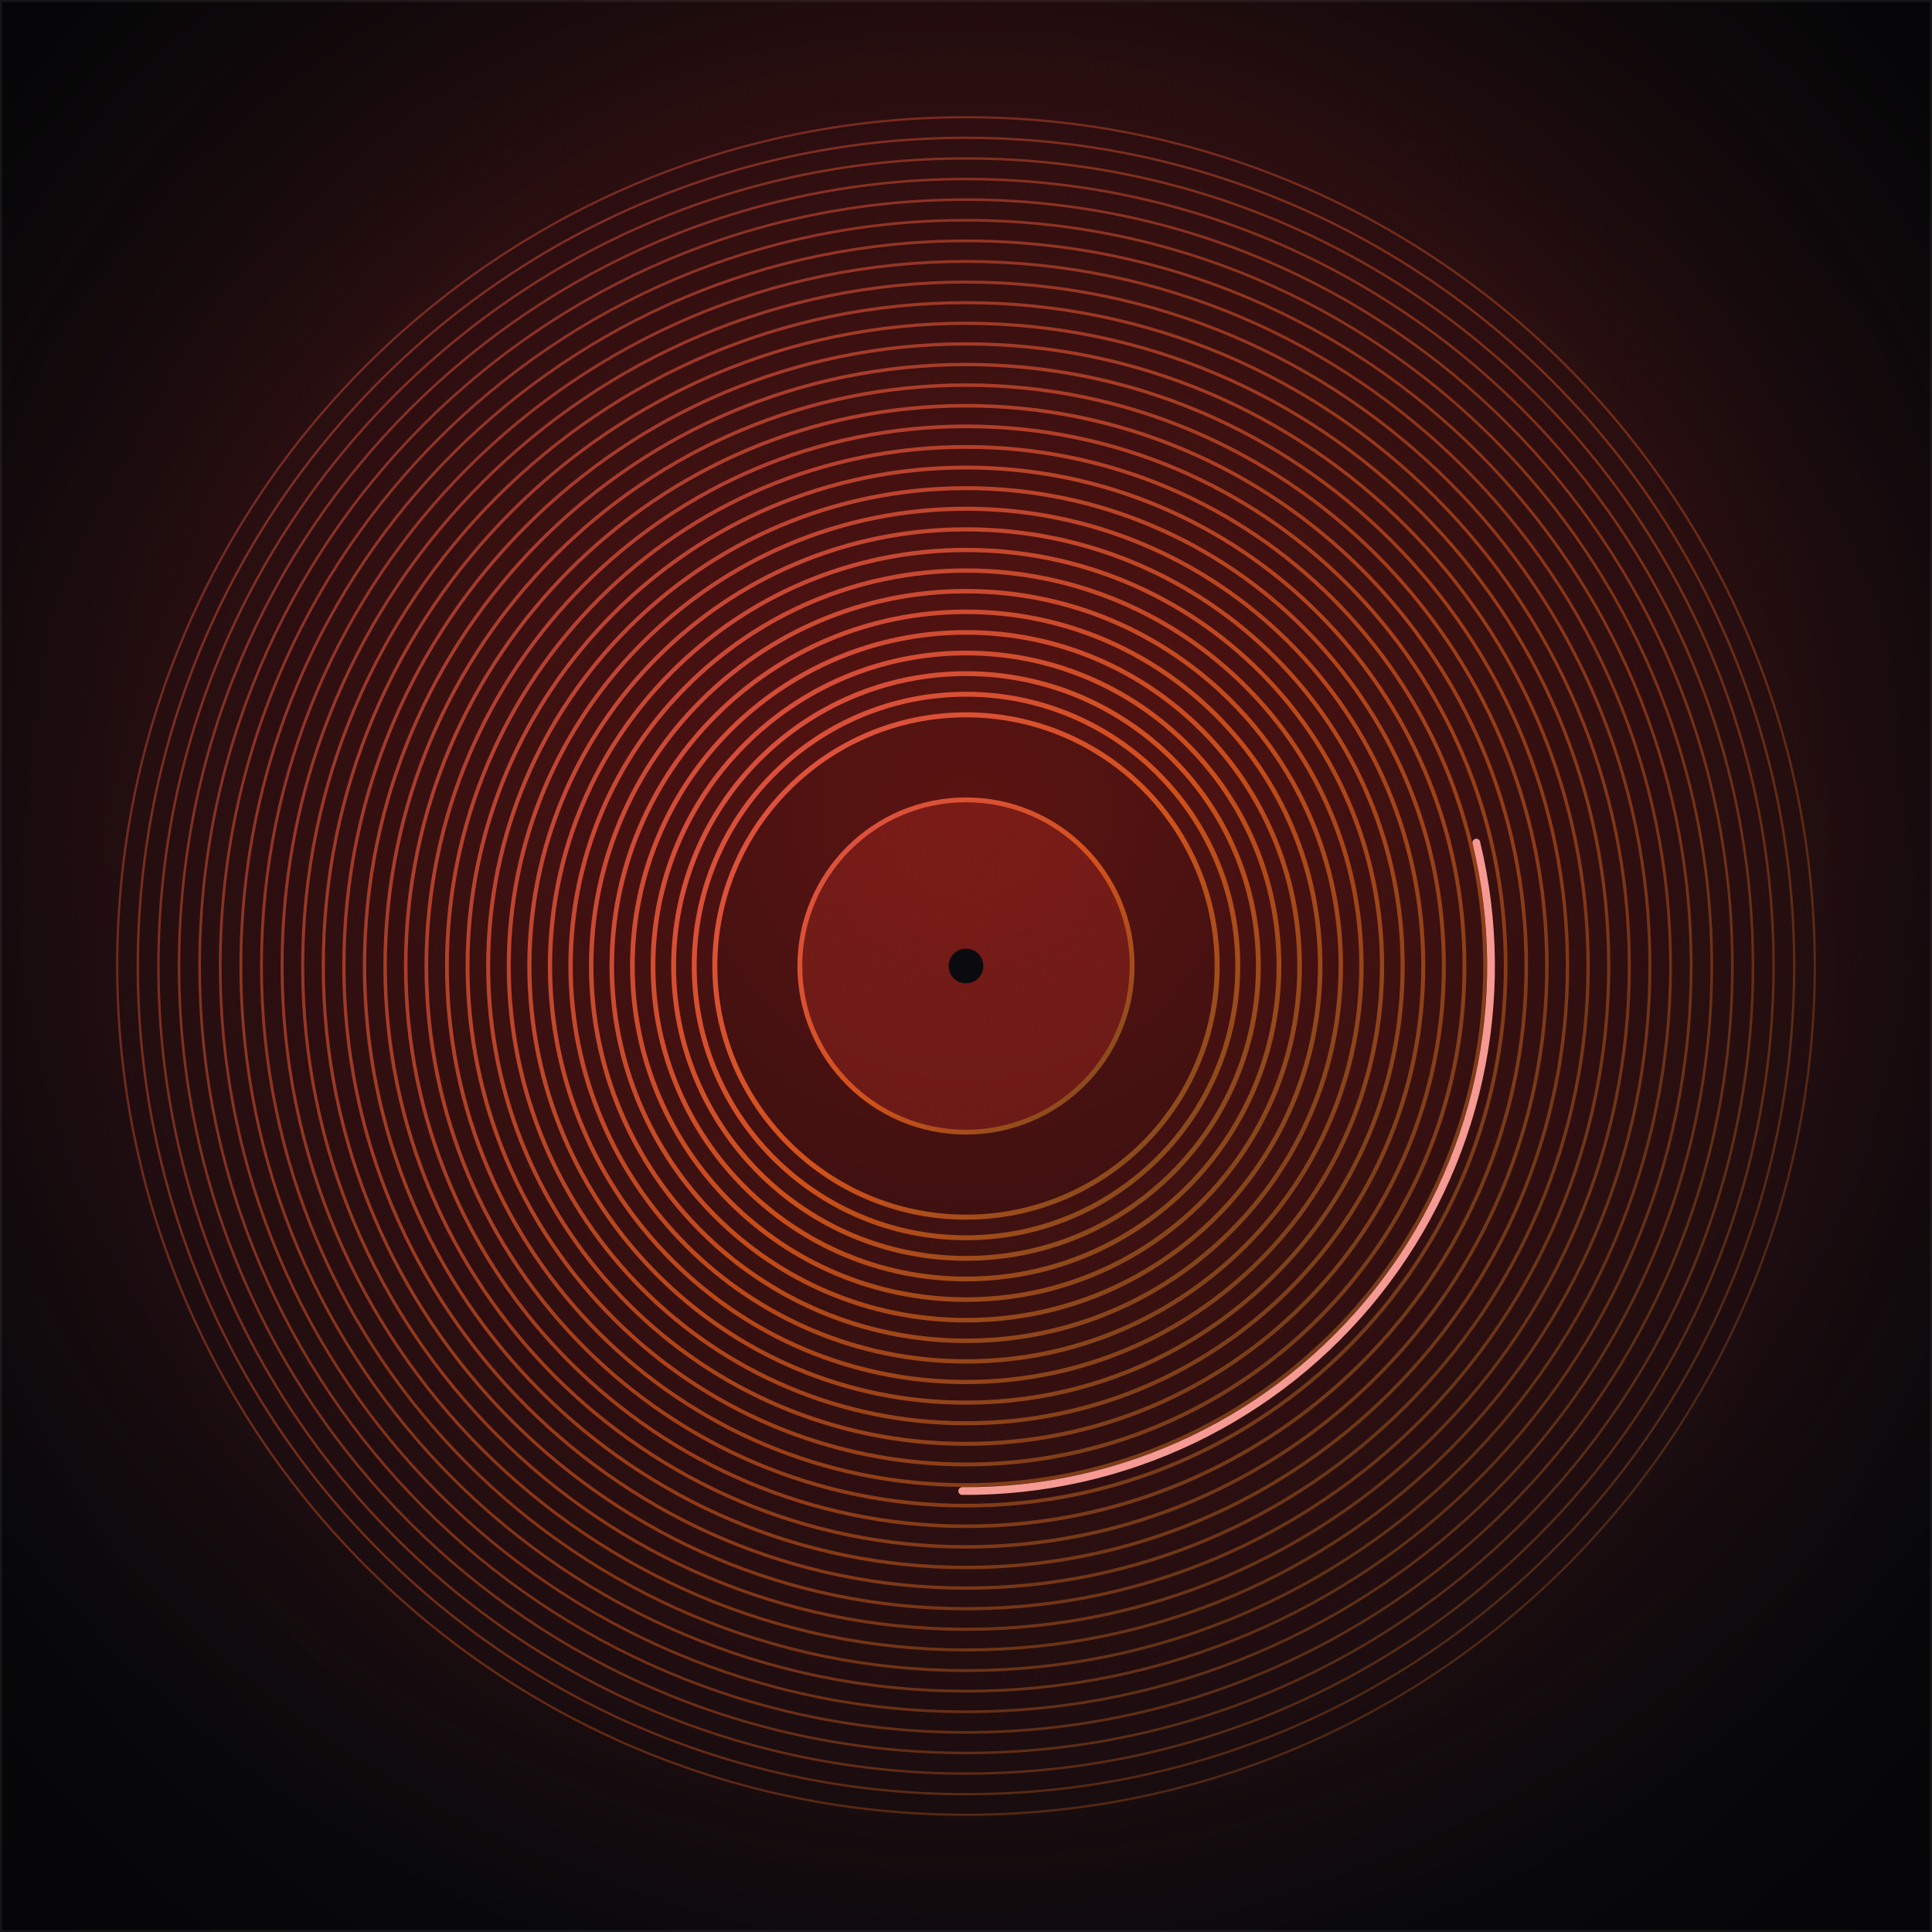
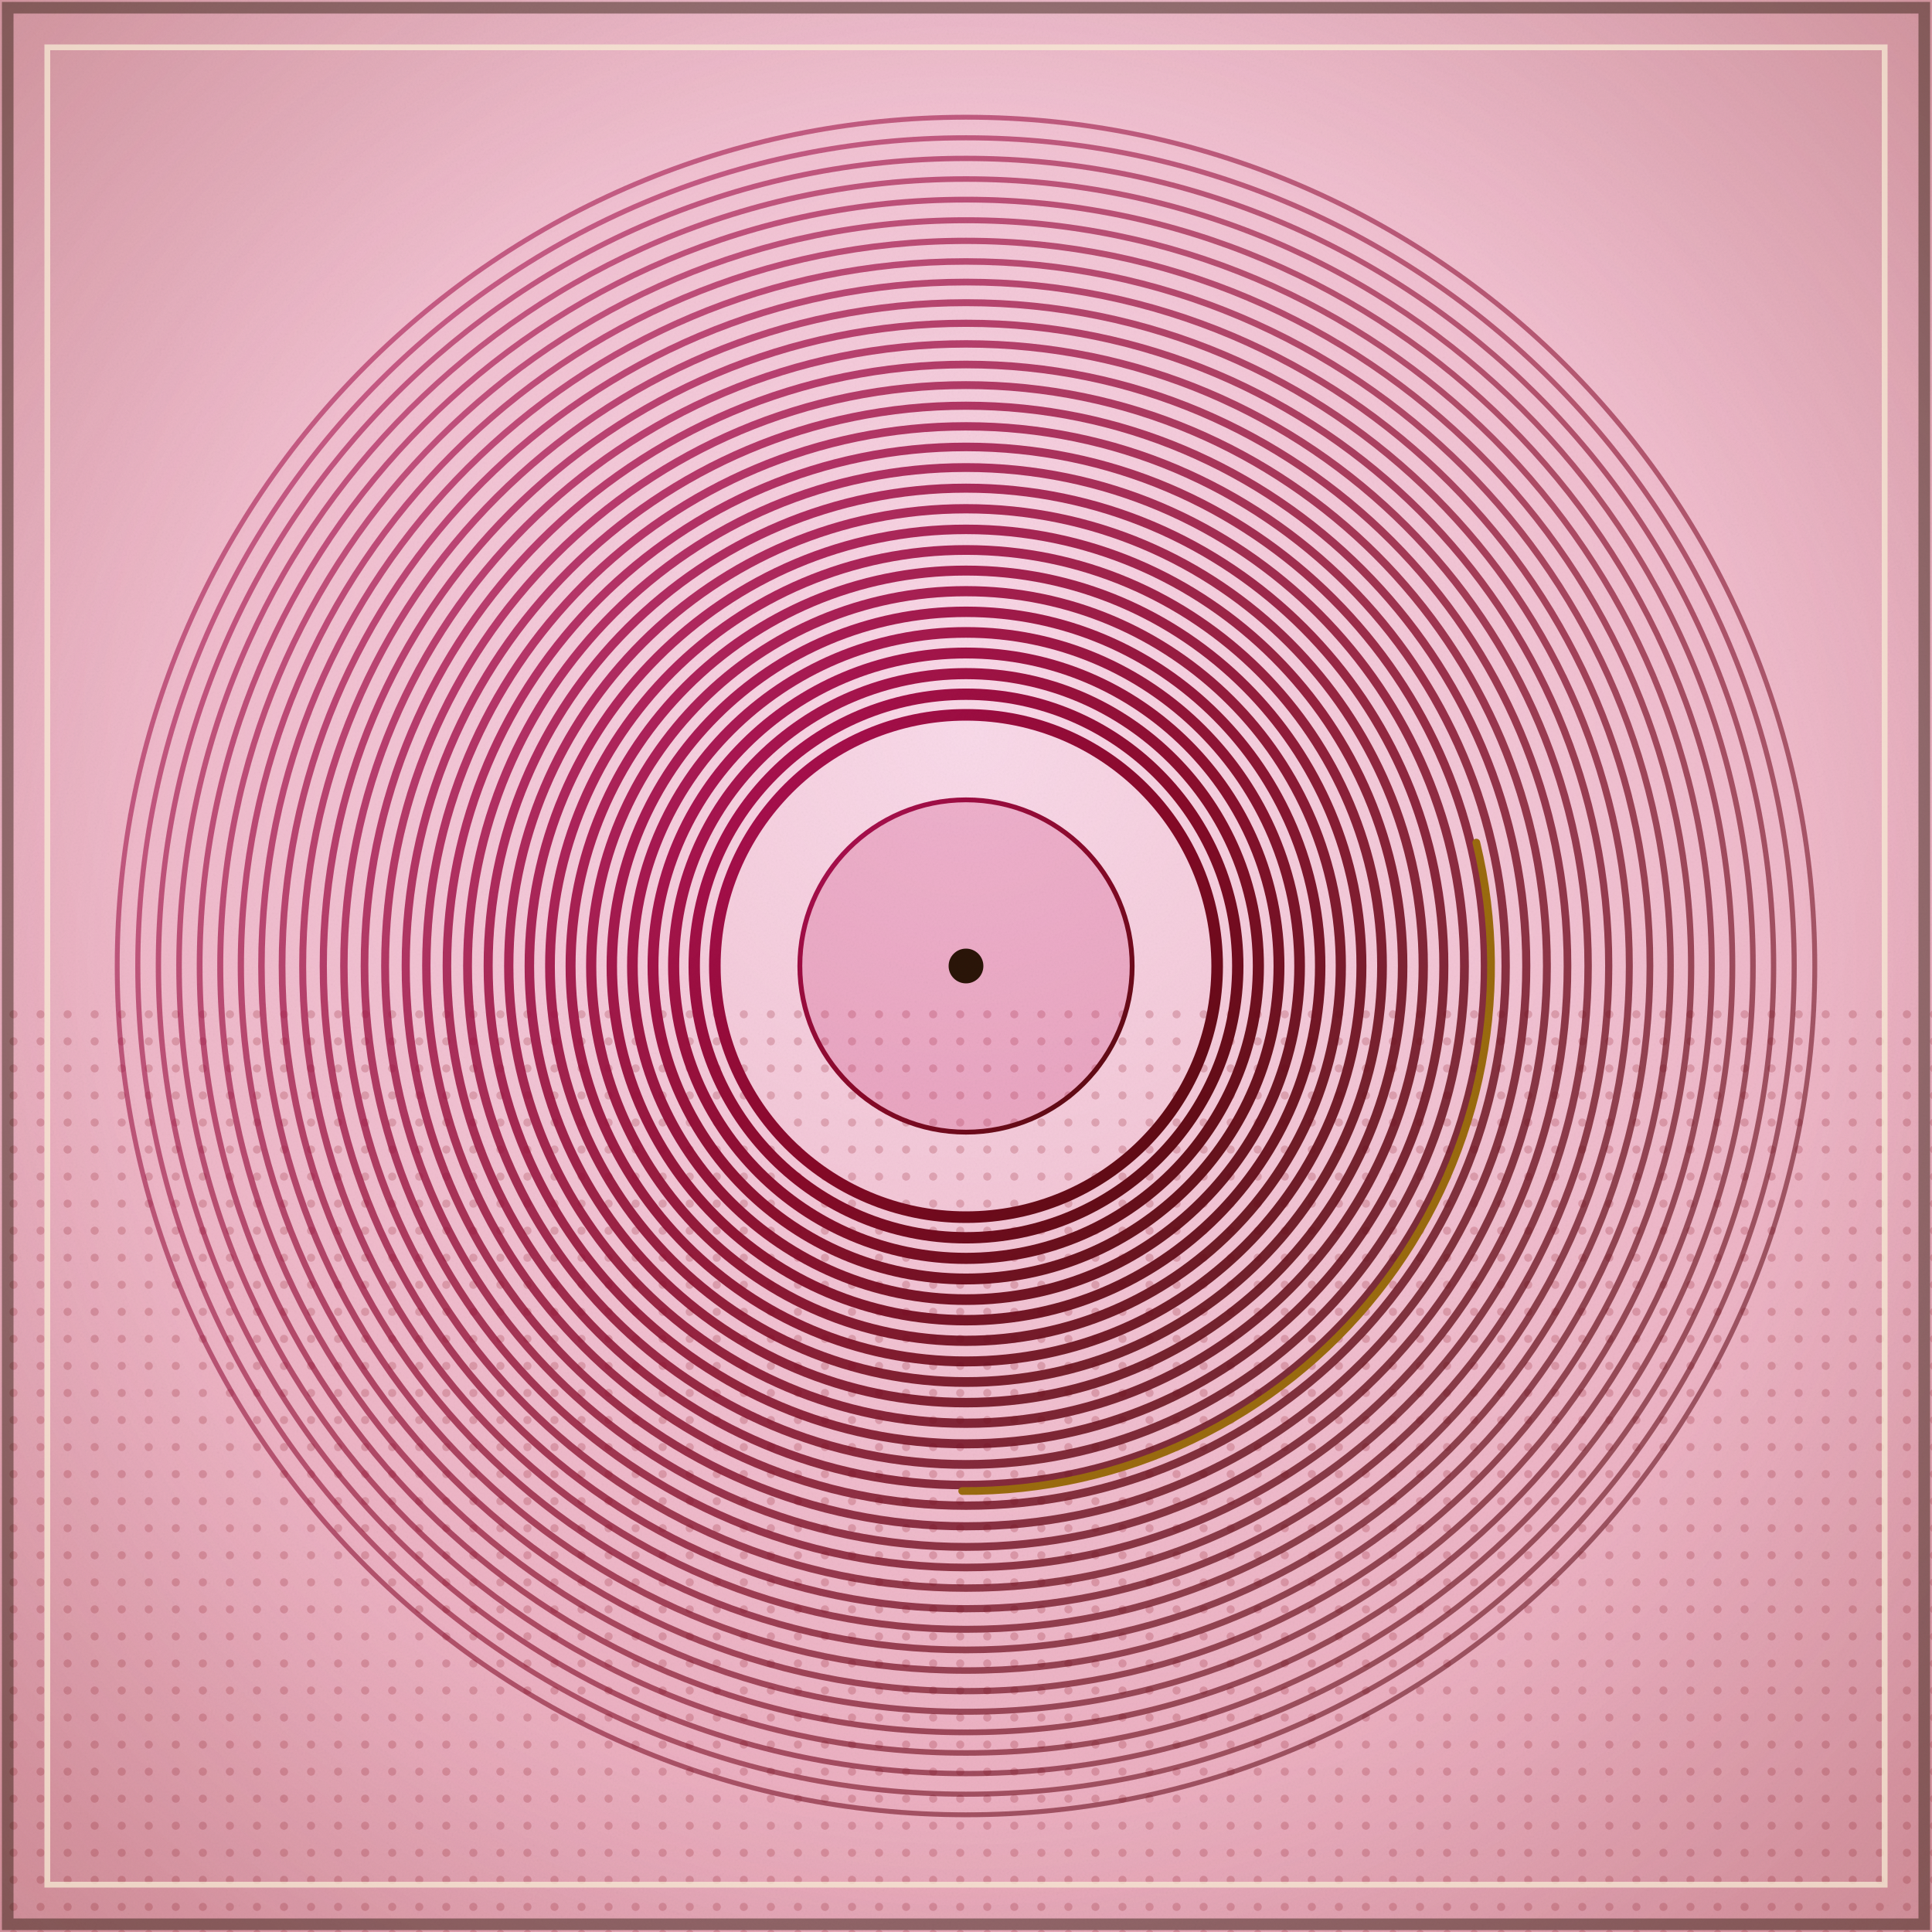
<svg xmlns="http://www.w3.org/2000/svg" viewBox="0 0 1000 1000" width="1000" height="1000" role="img" aria-label="Abstract generated cover artwork">
  <defs>
    <linearGradient id="g-618" x1="0" y1="0" x2="1" y2="1">
-       <stop offset="0" stop-color="hsla(3.66 72% 58% / 1)" />
-       <stop offset=".55" stop-color="hsla(17.66 78% 46% / 1)" />
-       <stop offset="1" stop-color="hsla(33.66 60% 26% / 1)" />
+       <stop offset="0" stop-color="hsla(333.49 82% 38% / 1)" />
+       <stop offset=".55" stop-color="hsla(345.49 88% 28% / 1)" />
+       <stop offset="1" stop-color="hsla(359.49 74% 18% / 1)" />
    </linearGradient>
-     <radialGradient id="glow-618" cx=".5" cy=".42" r=".62">
-       <stop offset="0" stop-color="hsla(3.66 90% 52% / 0.34)" />
-       <stop offset="1" stop-color="hsla(3.66 90% 52% / 0)" />
+     <radialGradient id="glow-618" cx=".5" cy=".38" r=".72">
+       <stop offset="0" stop-color="hsla(327.49 70% 91% / 0.95)" />
+       <stop offset="1" stop-color="hsla(343.49 58% 76% / 0.95)" />
    </radialGradient>
+     <pattern id="dot-618" width="14" height="14" patternUnits="userSpaceOnUse">
+       <circle cx="7" cy="7" r="2.1" fill="hsla(351.49 70% 34% / 1)" />
+     </pattern>
    <radialGradient id="vig-618" cx=".5" cy=".5" r=".78">
-       <stop offset=".55" stop-color="#000" stop-opacity="0" />
-       <stop offset="1" stop-color="#000" stop-opacity=".72" />
+       <stop offset=".55" stop-color="#5A2A10" stop-opacity="0" />
+       <stop offset="1" stop-color="#5A2A10" stop-opacity=".22" />
    </radialGradient>
    <filter id="grain-618" x="0" y="0" width="100%" height="100%">
      <feTurbulence type="fractalNoise" baseFrequency=".9" numOctaves="3" seed="18" result="n" />
      <feColorMatrix in="n" type="saturate" values="0" />
    </filter>
    <filter id="soft-618" x="-20%" y="-20%" width="140%" height="140%">
      <feGaussianBlur stdDeviation="14" />
    </filter>
  </defs>
-   <rect width="1000" height="1000" fill="#0B0B0F" />
+   <rect width="1000" height="1000" fill="#F6EAD4" />
  <rect width="1000" height="1000" fill="url(#glow-618)" />
-   <circle cx="500" cy="500" r="130" fill="none" stroke="url(#g-618)" stroke-width="2.6" opacity="1" />
-   <circle cx="500" cy="500" r="140.67" fill="none" stroke="url(#g-618)" stroke-width="2.55" opacity="0.98" />
-   <circle cx="500" cy="500" r="151.33" fill="none" stroke="url(#g-618)" stroke-width="2.5" opacity="0.96" />
-   <circle cx="500" cy="500" r="162" fill="none" stroke="url(#g-618)" stroke-width="2.45" opacity="0.94" />
-   <circle cx="500" cy="500" r="172.67" fill="none" stroke="url(#g-618)" stroke-width="2.4" opacity="0.92" />
-   <circle cx="500" cy="500" r="183.33" fill="none" stroke="url(#g-618)" stroke-width="2.35" opacity="0.9" />
-   <circle cx="500" cy="500" r="194" fill="none" stroke="url(#g-618)" stroke-width="2.3" opacity="0.88" />
-   <circle cx="500" cy="500" r="204.67" fill="none" stroke="url(#g-618)" stroke-width="2.25" opacity="0.86" />
-   <circle cx="500" cy="500" r="215.33" fill="none" stroke="url(#g-618)" stroke-width="2.2" opacity="0.85" />
-   <circle cx="500" cy="500" r="226" fill="none" stroke="url(#g-618)" stroke-width="2.15" opacity="0.83" />
-   <circle cx="500" cy="500" r="236.67" fill="none" stroke="url(#g-618)" stroke-width="2.1" opacity="0.81" />
-   <circle cx="500" cy="500" r="247.33" fill="none" stroke="url(#g-618)" stroke-width="2.05" opacity="0.79" />
-   <circle cx="500" cy="500" r="258" fill="none" stroke="url(#g-618)" stroke-width="2" opacity="0.77" />
-   <circle cx="500" cy="500" r="268.67" fill="none" stroke="url(#g-618)" stroke-width="1.95" opacity="0.75" />
-   <circle cx="500" cy="500" r="279.33" fill="none" stroke="url(#g-618)" stroke-width="1.9" opacity="0.73" />
-   <circle cx="500" cy="500" r="290" fill="none" stroke="url(#g-618)" stroke-width="1.85" opacity="0.71" />
-   <circle cx="500" cy="500" r="300.67" fill="none" stroke="url(#g-618)" stroke-width="1.8" opacity="0.69" />
-   <circle cx="500" cy="500" r="311.33" fill="none" stroke="url(#g-618)" stroke-width="1.75" opacity="0.67" />
-   <circle cx="500" cy="500" r="322" fill="none" stroke="url(#g-618)" stroke-width="1.7" opacity="0.65" />
-   <circle cx="500" cy="500" r="332.67" fill="none" stroke="url(#g-618)" stroke-width="1.65" opacity="0.63" />
-   <circle cx="500" cy="500" r="343.33" fill="none" stroke="url(#g-618)" stroke-width="1.6" opacity="0.61" />
-   <circle cx="500" cy="500" r="354" fill="none" stroke="url(#g-618)" stroke-width="1.55" opacity="0.59" />
-   <circle cx="500" cy="500" r="364.67" fill="none" stroke="url(#g-618)" stroke-width="1.5" opacity="0.57" />
-   <circle cx="500" cy="500" r="375.33" fill="none" stroke="url(#g-618)" stroke-width="1.45" opacity="0.56" />
-   <circle cx="500" cy="500" r="386" fill="none" stroke="url(#g-618)" stroke-width="1.4" opacity="0.54" />
-   <circle cx="500" cy="500" r="396.67" fill="none" stroke="url(#g-618)" stroke-width="1.35" opacity="0.52" />
-   <circle cx="500" cy="500" r="407.33" fill="none" stroke="url(#g-618)" stroke-width="1.3" opacity="0.5" />
-   <circle cx="500" cy="500" r="418" fill="none" stroke="url(#g-618)" stroke-width="1.25" opacity="0.48" />
-   <circle cx="500" cy="500" r="428.67" fill="none" stroke="url(#g-618)" stroke-width="1.2" opacity="0.46" />
-   <circle cx="500" cy="500" r="439.33" fill="none" stroke="url(#g-618)" stroke-width="1.15" opacity="0.44" />
-   <path d="M764.14 436.12A271.75 271.75 0 0 1 498.05 771.75" fill="none" stroke="hsla(3.66 100% 80% / 0.95)" stroke-width="4" stroke-linecap="round" />
-   <circle cx="500" cy="500" r="86" fill="hsla(3.66 68% 46% / 0.3)" stroke="url(#g-618)" stroke-width="2.5" />
-   <circle cx="500" cy="500" r="9" fill="#0B0B0F" />
+   <rect y="520" width="1000" height="480" fill="url(#dot-618)" opacity=".22" />
+   <circle cx="500" cy="500" r="130" fill="none" stroke="url(#g-618)" stroke-width="6" opacity="1" />
+   <circle cx="500" cy="500" r="140.67" fill="none" stroke="url(#g-618)" stroke-width="5.88" opacity="0.99" />
+   <circle cx="500" cy="500" r="151.33" fill="none" stroke="url(#g-618)" stroke-width="5.76" opacity="0.97" />
+   <circle cx="500" cy="500" r="162" fill="none" stroke="url(#g-618)" stroke-width="5.64" opacity="0.96" />
+   <circle cx="500" cy="500" r="172.67" fill="none" stroke="url(#g-618)" stroke-width="5.52" opacity="0.94" />
+   <circle cx="500" cy="500" r="183.33" fill="none" stroke="url(#g-618)" stroke-width="5.4" opacity="0.93" />
+   <circle cx="500" cy="500" r="194" fill="none" stroke="url(#g-618)" stroke-width="5.28" opacity="0.91" />
+   <circle cx="500" cy="500" r="204.67" fill="none" stroke="url(#g-618)" stroke-width="5.16" opacity="0.9" />
+   <circle cx="500" cy="500" r="215.33" fill="none" stroke="url(#g-618)" stroke-width="5.04" opacity="0.88" />
+   <circle cx="500" cy="500" r="226" fill="none" stroke="url(#g-618)" stroke-width="4.92" opacity="0.87" />
+   <circle cx="500" cy="500" r="236.67" fill="none" stroke="url(#g-618)" stroke-width="4.8" opacity="0.85" />
+   <circle cx="500" cy="500" r="247.33" fill="none" stroke="url(#g-618)" stroke-width="4.68" opacity="0.84" />
+   <circle cx="500" cy="500" r="258" fill="none" stroke="url(#g-618)" stroke-width="4.56" opacity="0.82" />
+   <circle cx="500" cy="500" r="268.67" fill="none" stroke="url(#g-618)" stroke-width="4.44" opacity="0.81" />
+   <circle cx="500" cy="500" r="279.33" fill="none" stroke="url(#g-618)" stroke-width="4.32" opacity="0.79" />
+   <circle cx="500" cy="500" r="290" fill="none" stroke="url(#g-618)" stroke-width="4.2" opacity="0.78" />
+   <circle cx="500" cy="500" r="300.67" fill="none" stroke="url(#g-618)" stroke-width="4.08" opacity="0.76" />
+   <circle cx="500" cy="500" r="311.33" fill="none" stroke="url(#g-618)" stroke-width="3.96" opacity="0.75" />
+   <circle cx="500" cy="500" r="322" fill="none" stroke="url(#g-618)" stroke-width="3.84" opacity="0.73" />
+   <circle cx="500" cy="500" r="332.67" fill="none" stroke="url(#g-618)" stroke-width="3.72" opacity="0.72" />
+   <circle cx="500" cy="500" r="343.33" fill="none" stroke="url(#g-618)" stroke-width="3.6" opacity="0.7" />
+   <circle cx="500" cy="500" r="354" fill="none" stroke="url(#g-618)" stroke-width="3.48" opacity="0.69" />
+   <circle cx="500" cy="500" r="364.67" fill="none" stroke="url(#g-618)" stroke-width="3.36" opacity="0.67" />
+   <circle cx="500" cy="500" r="375.33" fill="none" stroke="url(#g-618)" stroke-width="3.24" opacity="0.66" />
+   <circle cx="500" cy="500" r="386" fill="none" stroke="url(#g-618)" stroke-width="3.12" opacity="0.64" />
+   <circle cx="500" cy="500" r="396.67" fill="none" stroke="url(#g-618)" stroke-width="3" opacity="0.63" />
+   <circle cx="500" cy="500" r="407.33" fill="none" stroke="url(#g-618)" stroke-width="2.88" opacity="0.61" />
+   <circle cx="500" cy="500" r="418" fill="none" stroke="url(#g-618)" stroke-width="2.76" opacity="0.6" />
+   <circle cx="500" cy="500" r="428.67" fill="none" stroke="url(#g-618)" stroke-width="2.64" opacity="0.58" />
+   <circle cx="500" cy="500" r="439.33" fill="none" stroke="url(#g-618)" stroke-width="2.52" opacity="0.57" />
+   <path d="M764.14 436.12A271.75 271.75 0 0 1 498.05 771.75" fill="none" stroke="#9A6B0F" stroke-width="4" stroke-linecap="round" />
+   <circle cx="500" cy="500" r="86" fill="hsla(333.49 68% 46% / 0.22)" stroke="url(#g-618)" stroke-width="2.5" />
+   <circle cx="500" cy="500" r="9" fill="#2A1508" />
  <rect width="1000" height="1000" fill="url(#vig-618)" />
-   <rect width="1000" height="1000" filter="url(#grain-618)" opacity=".055" style="mix-blend-mode:overlay" />
-   <rect x=".5" y=".5" width="999" height="999" fill="none" stroke="rgba(255,255,255,.07)" />
+   <rect width="1000" height="1000" filter="url(#grain-618)" opacity=".07" style="mix-blend-mode:multiply" />
+   <rect x="4" y="4" width="992" height="992" fill="none" stroke="#2A1508" stroke-opacity=".45" stroke-width="6" />
+   <rect x="24.5" y="24.5" width="951" height="951" fill="none" stroke="#F6EAD4" stroke-opacity=".75" stroke-width="3" />
</svg>
